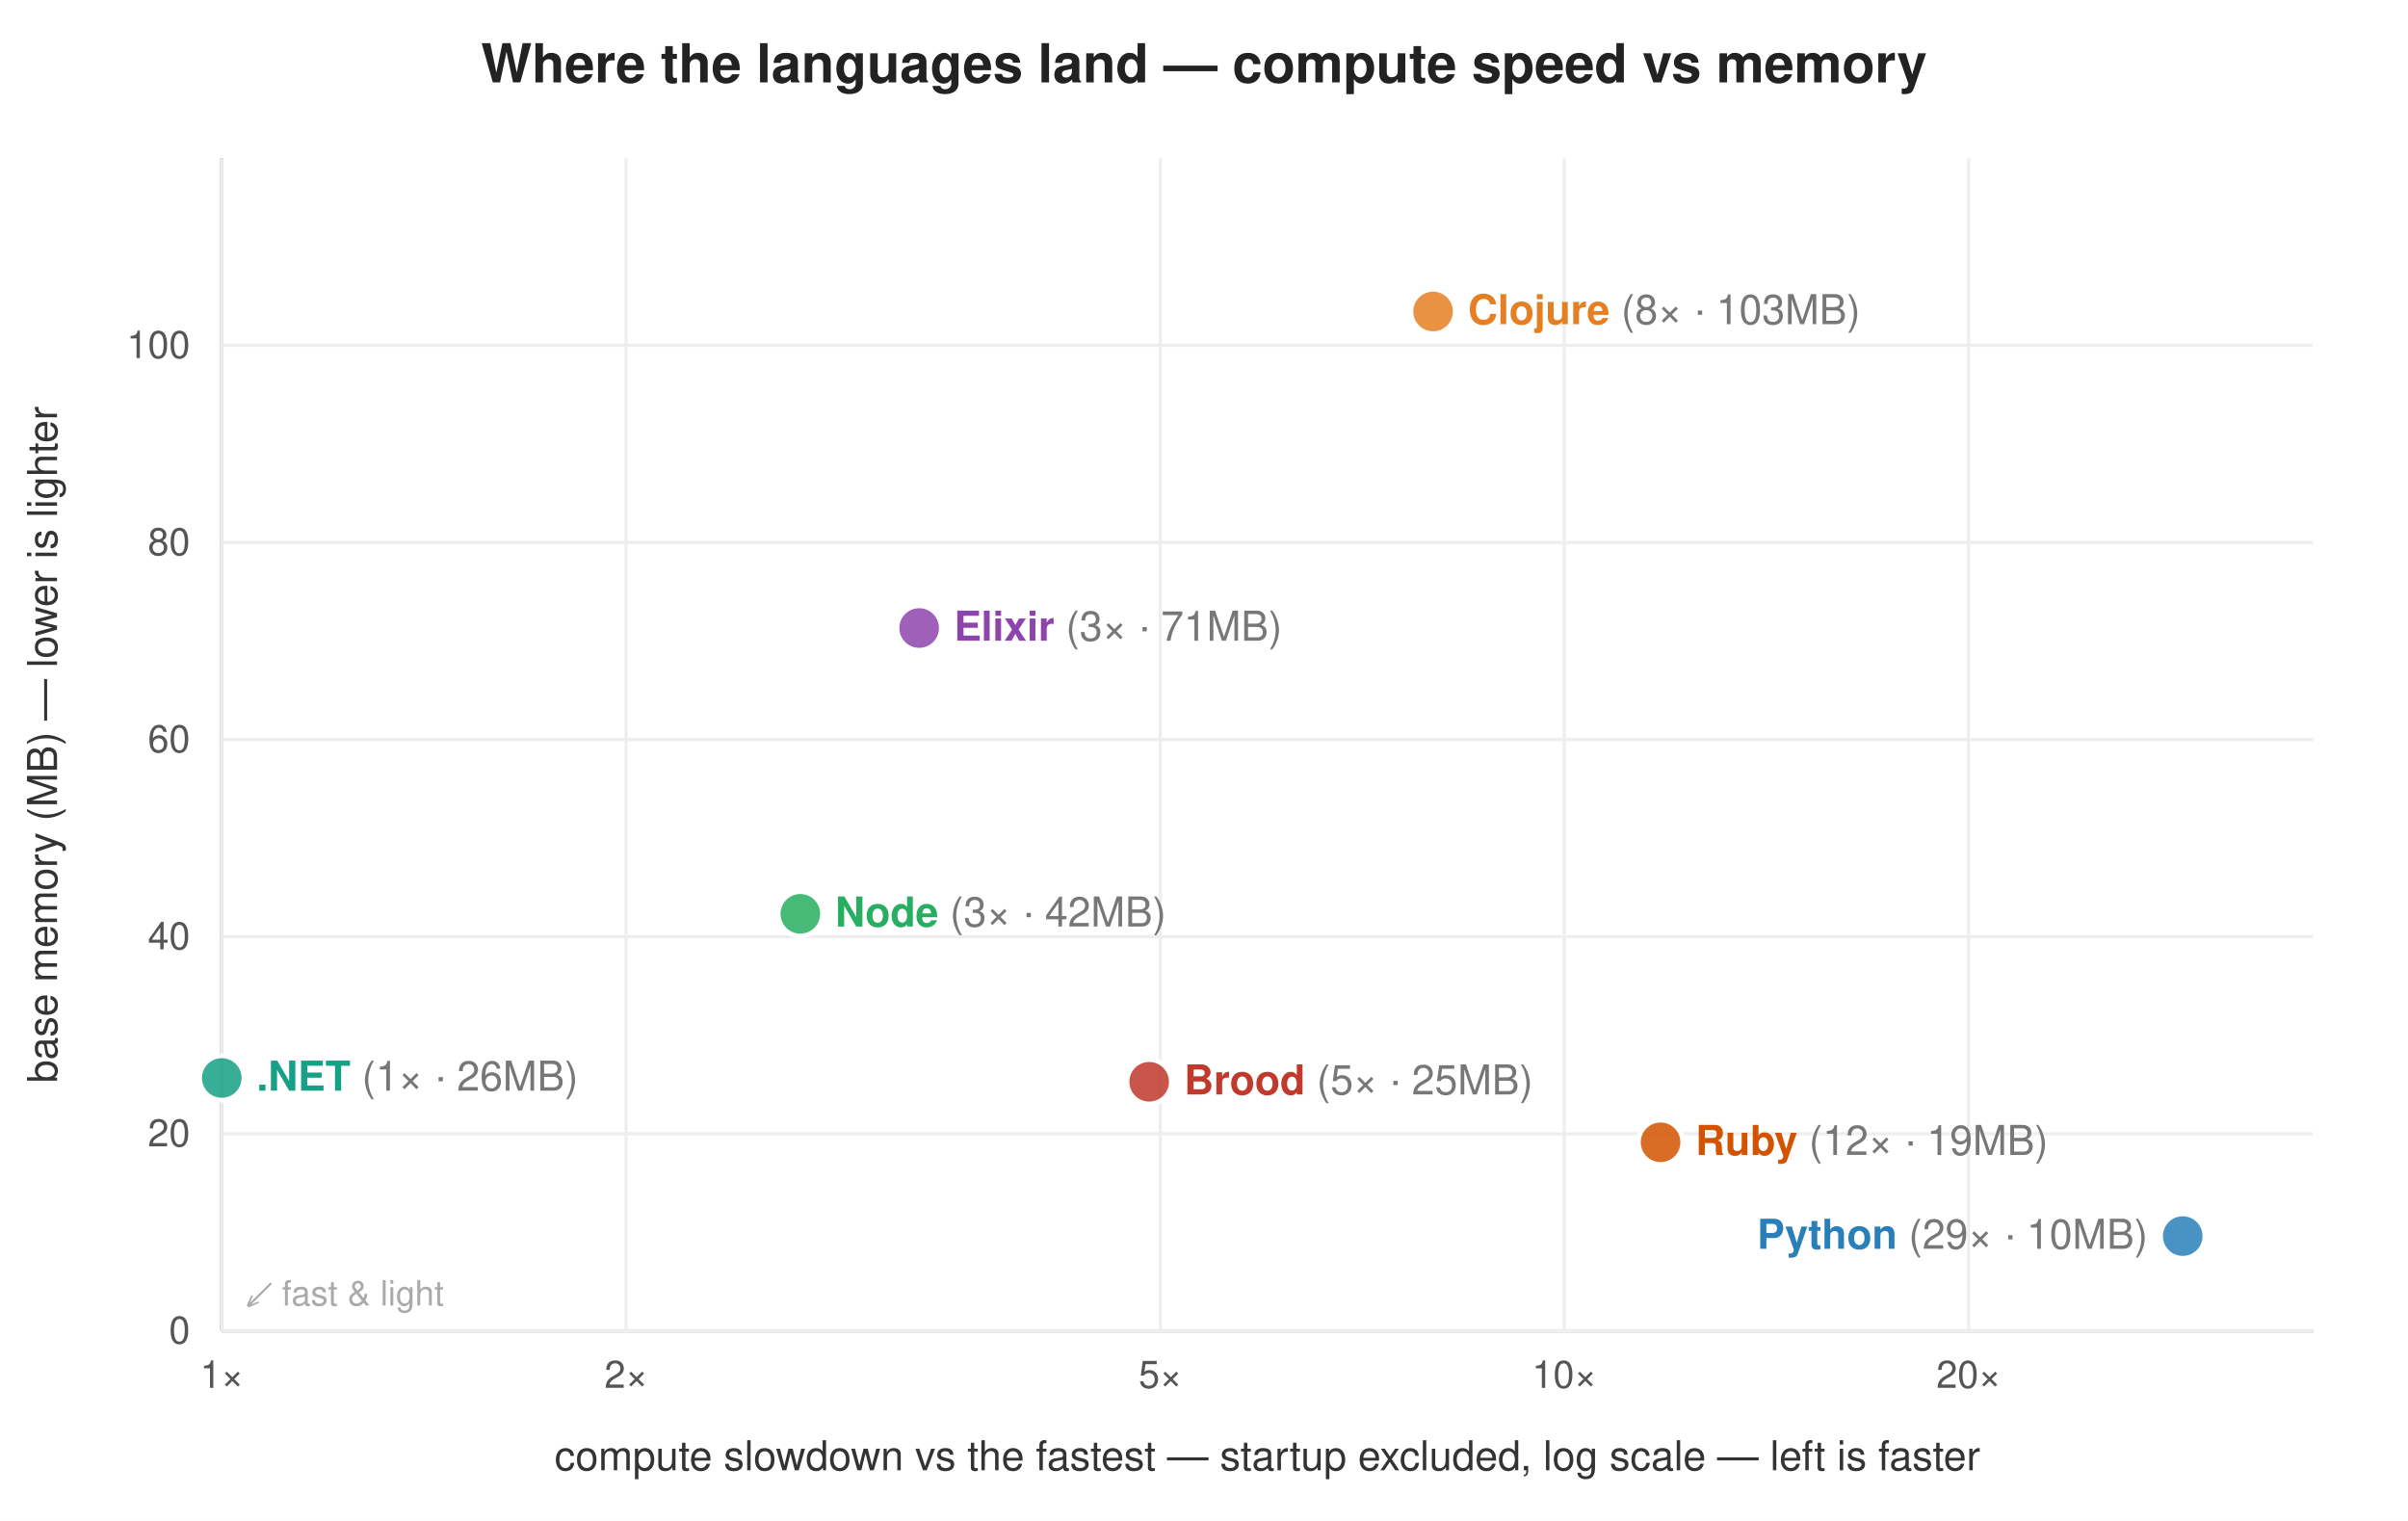
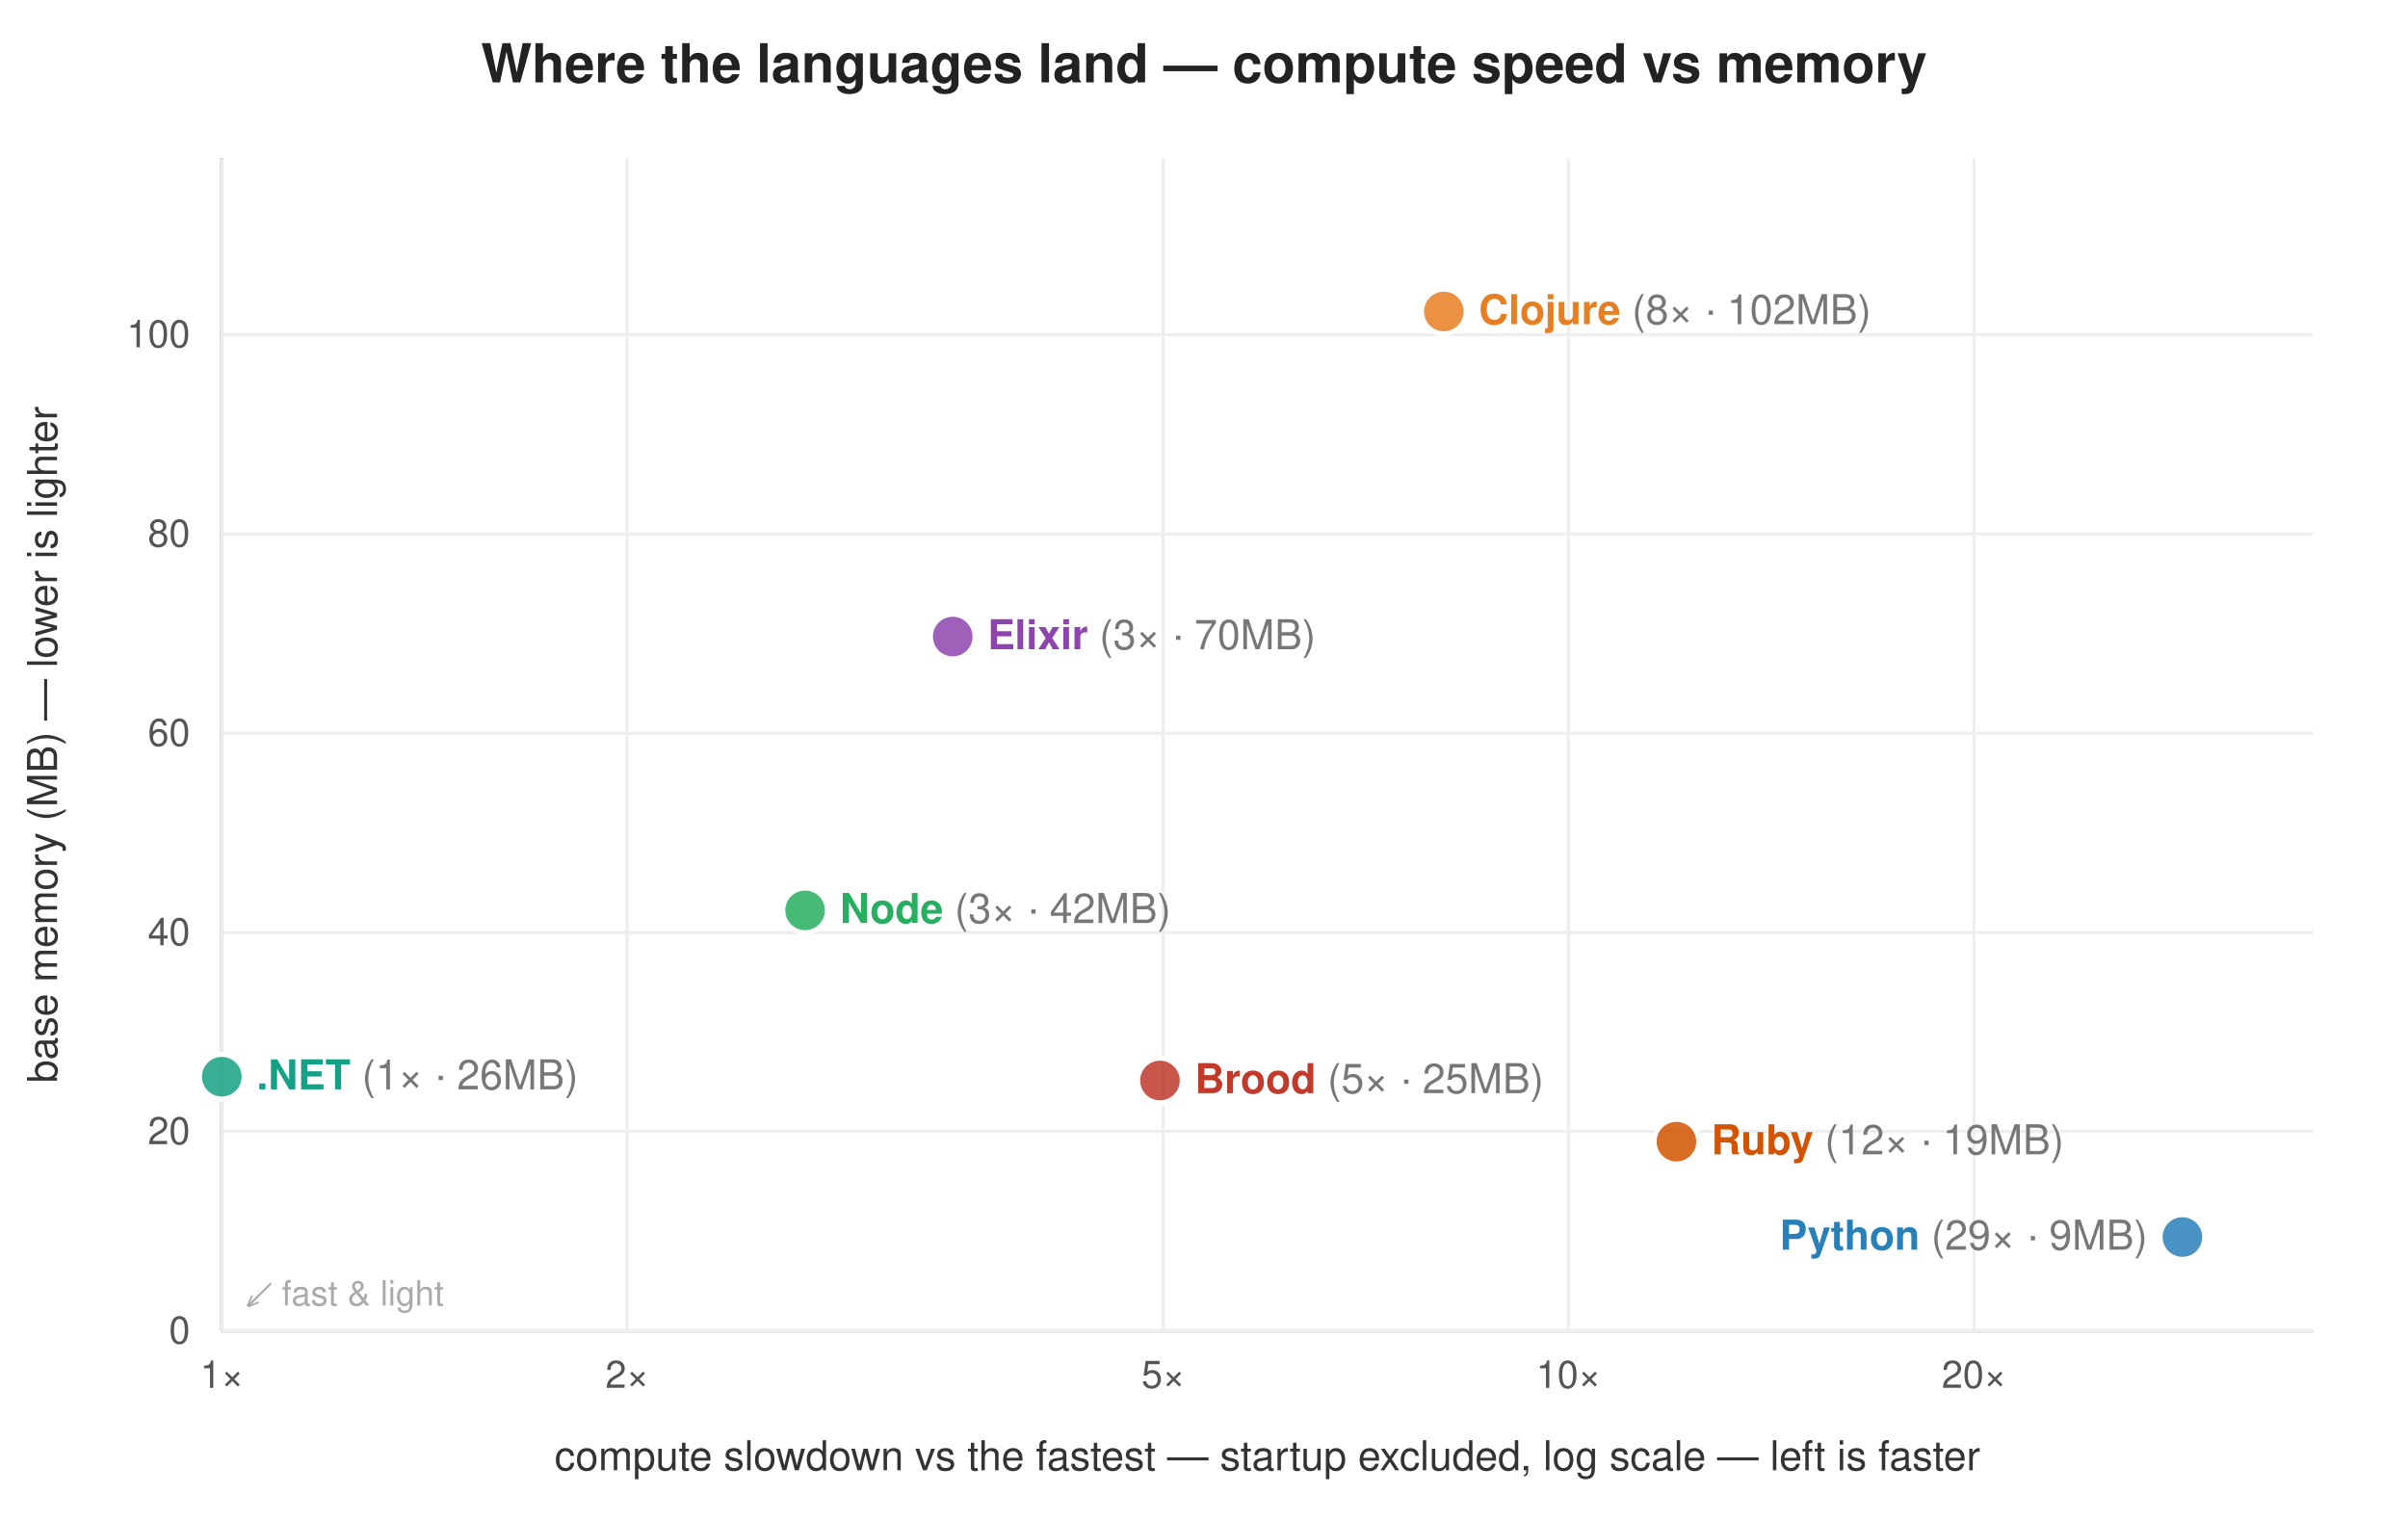
<svg xmlns="http://www.w3.org/2000/svg" width="760" height="480" viewBox="0 0 760 480" font-family="system-ui,Segoe UI,Helvetica,Arial,sans-serif">
  <rect width="760" height="480" fill="#ffffff" />
  <text x="380.0" y="26" text-anchor="middle" font-size="17" font-weight="700" fill="#222">Where the languages land — compute speed vs memory</text>
  <line x1="70" y1="420" x2="730" y2="420" stroke="#888" stroke-width="1" />
  <line x1="70" y1="50" x2="70" y2="420" stroke="#888" stroke-width="1" />
  <line x1="70.0" y1="50" x2="70.0" y2="420" stroke="#eee" stroke-width="1" />
  <text x="70.0" y="438" text-anchor="middle" font-size="12" fill="#555">1×</text>
-   <line x1="197.6" y1="50" x2="197.6" y2="420" stroke="#eee" stroke-width="1" />
-   <text x="197.6" y="438" text-anchor="middle" font-size="12" fill="#555">2×</text>
-   <line x1="366.2" y1="50" x2="366.2" y2="420" stroke="#eee" stroke-width="1" />
-   <text x="366.2" y="438" text-anchor="middle" font-size="12" fill="#555">5×</text>
-   <line x1="493.7" y1="50" x2="493.7" y2="420" stroke="#eee" stroke-width="1" />
-   <text x="493.7" y="438" text-anchor="middle" font-size="12" fill="#555">10×</text>
-   <line x1="621.3" y1="50" x2="621.3" y2="420" stroke="#eee" stroke-width="1" />
-   <text x="621.3" y="438" text-anchor="middle" font-size="12" fill="#555">20×</text>
+   <line x1="197.9" y1="50" x2="197.9" y2="420" stroke="#eee" stroke-width="1" />
+   <text x="197.9" y="438" text-anchor="middle" font-size="12" fill="#555">2×</text>
+   <line x1="367.1" y1="50" x2="367.1" y2="420" stroke="#eee" stroke-width="1" />
+   <text x="367.1" y="438" text-anchor="middle" font-size="12" fill="#555">5×</text>
+   <line x1="495.0" y1="50" x2="495.0" y2="420" stroke="#eee" stroke-width="1" />
+   <text x="495.0" y="438" text-anchor="middle" font-size="12" fill="#555">10×</text>
+   <line x1="623.0" y1="50" x2="623.0" y2="420" stroke="#eee" stroke-width="1" />
+   <text x="623.0" y="438" text-anchor="middle" font-size="12" fill="#555">20×</text>
  <line x1="70" y1="420.0" x2="730" y2="420.0" stroke="#eee" stroke-width="1" />
  <text x="60" y="424.0" text-anchor="end" font-size="12" fill="#555">0</text>
-   <line x1="70" y1="357.8" x2="730" y2="357.8" stroke="#eee" stroke-width="1" />
-   <text x="60" y="361.8" text-anchor="end" font-size="12" fill="#555">20</text>
-   <line x1="70" y1="295.6" x2="730" y2="295.6" stroke="#eee" stroke-width="1" />
-   <text x="60" y="299.6" text-anchor="end" font-size="12" fill="#555">40</text>
-   <line x1="70" y1="233.4" x2="730" y2="233.4" stroke="#eee" stroke-width="1" />
-   <text x="60" y="237.4" text-anchor="end" font-size="12" fill="#555">60</text>
-   <line x1="70" y1="171.2" x2="730" y2="171.2" stroke="#eee" stroke-width="1" />
-   <text x="60" y="175.2" text-anchor="end" font-size="12" fill="#555">80</text>
-   <line x1="70" y1="109.0" x2="730" y2="109.0" stroke="#eee" stroke-width="1" />
-   <text x="60" y="113.0" text-anchor="end" font-size="12" fill="#555">100</text>
+   <line x1="70" y1="357.1" x2="730" y2="357.1" stroke="#eee" stroke-width="1" />
+   <text x="60" y="361.1" text-anchor="end" font-size="12" fill="#555">20</text>
+   <line x1="70" y1="294.3" x2="730" y2="294.3" stroke="#eee" stroke-width="1" />
+   <text x="60" y="298.3" text-anchor="end" font-size="12" fill="#555">40</text>
+   <line x1="70" y1="231.4" x2="730" y2="231.4" stroke="#eee" stroke-width="1" />
+   <text x="60" y="235.4" text-anchor="end" font-size="12" fill="#555">60</text>
+   <line x1="70" y1="168.5" x2="730" y2="168.5" stroke="#eee" stroke-width="1" />
+   <text x="60" y="172.5" text-anchor="end" font-size="12" fill="#555">80</text>
+   <line x1="70" y1="105.6" x2="730" y2="105.6" stroke="#eee" stroke-width="1" />
+   <text x="60" y="109.6" text-anchor="end" font-size="12" fill="#555">100</text>
  <text x="400.0" y="464" text-anchor="middle" font-size="13" fill="#333">compute slowdown vs the fastest — startup excluded, log scale — left is faster</text>
  <text x="18" y="235.0" text-anchor="middle" font-size="13" fill="#333" transform="rotate(-90 18 235.0)">base memory (MB) — lower is lighter</text>
  <text x="78" y="412" font-size="11" fill="#aaa">↙ fast &amp; light</text>
-   <circle cx="688.9" cy="390.1" r="7" fill="#2980b9" fill-opacity="0.85" stroke="#fff" stroke-width="1.5" />
-   <text x="677.9" y="394.1" text-anchor="end" font-size="13" font-weight="600" fill="#2980b9">Python <tspan font-weight="400" fill="#777">(29× · 10MB)</tspan>
+   <circle cx="688.8" cy="390.4" r="7" fill="#2980b9" fill-opacity="0.85" stroke="#fff" stroke-width="1.5" />
+   <text x="677.8" y="394.4" text-anchor="end" font-size="13" font-weight="600" fill="#2980b9">Python <tspan font-weight="400" fill="#777">(29× · 9MB)</tspan>
  </text>
-   <circle cx="524.1" cy="360.5" r="7" fill="#d35400" fill-opacity="0.85" stroke="#fff" stroke-width="1.5" />
-   <text x="535.1" y="364.5" text-anchor="start" font-size="13" font-weight="600" fill="#d35400">Ruby <tspan font-weight="400" fill="#777">(12× · 19MB)</tspan>
+   <circle cx="529.1" cy="360.3" r="7" fill="#d35400" fill-opacity="0.85" stroke="#fff" stroke-width="1.5" />
+   <text x="540.1" y="364.3" text-anchor="start" font-size="13" font-weight="600" fill="#d35400">Ruby <tspan font-weight="400" fill="#777">(12× · 19MB)</tspan>
  </text>
-   <circle cx="362.7" cy="341.4" r="7" fill="#c0392b" fill-opacity="0.85" stroke="#fff" stroke-width="1.5" />
-   <text x="373.7" y="345.4" text-anchor="start" font-size="13" font-weight="600" fill="#c0392b">Brood <tspan font-weight="400" fill="#777">(5× · 25MB)</tspan>
+   <circle cx="366.1" cy="341.0" r="7" fill="#c0392b" fill-opacity="0.85" stroke="#fff" stroke-width="1.5" />
+   <text x="377.1" y="345.0" text-anchor="start" font-size="13" font-weight="600" fill="#c0392b">Brood <tspan font-weight="400" fill="#777">(5× · 25MB)</tspan>
  </text>
-   <circle cx="70.0" cy="340.2" r="7" fill="#16a085" fill-opacity="0.85" stroke="#fff" stroke-width="1.5" />
-   <text x="81.0" y="344.2" text-anchor="start" font-size="13" font-weight="600" fill="#16a085">.NET <tspan font-weight="400" fill="#777">(1× · 26MB)</tspan>
+   <circle cx="70.0" cy="339.8" r="7" fill="#16a085" fill-opacity="0.85" stroke="#fff" stroke-width="1.5" />
+   <text x="81.0" y="343.8" text-anchor="start" font-size="13" font-weight="600" fill="#16a085">.NET <tspan font-weight="400" fill="#777">(1× · 26MB)</tspan>
  </text>
-   <circle cx="252.6" cy="288.4" r="7" fill="#27ae60" fill-opacity="0.85" stroke="#fff" stroke-width="1.5" />
-   <text x="263.6" y="292.4" text-anchor="start" font-size="13" font-weight="600" fill="#27ae60">Node <tspan font-weight="400" fill="#777">(3× · 42MB)</tspan>
+   <circle cx="254.1" cy="287.3" r="7" fill="#27ae60" fill-opacity="0.85" stroke="#fff" stroke-width="1.5" />
+   <text x="265.1" y="291.3" text-anchor="start" font-size="13" font-weight="600" fill="#27ae60">Node <tspan font-weight="400" fill="#777">(3× · 42MB)</tspan>
  </text>
-   <circle cx="290.1" cy="198.2" r="7" fill="#8e44ad" fill-opacity="0.85" stroke="#fff" stroke-width="1.5" />
-   <text x="301.1" y="202.2" text-anchor="start" font-size="13" font-weight="600" fill="#8e44ad">Elixir <tspan font-weight="400" fill="#777">(3× · 71MB)</tspan>
+   <circle cx="300.7" cy="200.9" r="7" fill="#8e44ad" fill-opacity="0.85" stroke="#fff" stroke-width="1.5" />
+   <text x="311.7" y="204.9" text-anchor="start" font-size="13" font-weight="600" fill="#8e44ad">Elixir <tspan font-weight="400" fill="#777">(3× · 70MB)</tspan>
  </text>
-   <circle cx="452.3" cy="98.3" r="7" fill="#e67e22" fill-opacity="0.85" stroke="#fff" stroke-width="1.5" />
-   <text x="463.3" y="102.3" text-anchor="start" font-size="13" font-weight="600" fill="#e67e22">Clojure <tspan font-weight="400" fill="#777">(8× · 103MB)</tspan>
+   <circle cx="455.7" cy="98.3" r="7" fill="#e67e22" fill-opacity="0.85" stroke="#fff" stroke-width="1.5" />
+   <text x="466.7" y="102.3" text-anchor="start" font-size="13" font-weight="600" fill="#e67e22">Clojure <tspan font-weight="400" fill="#777">(8× · 102MB)</tspan>
  </text>
</svg>
